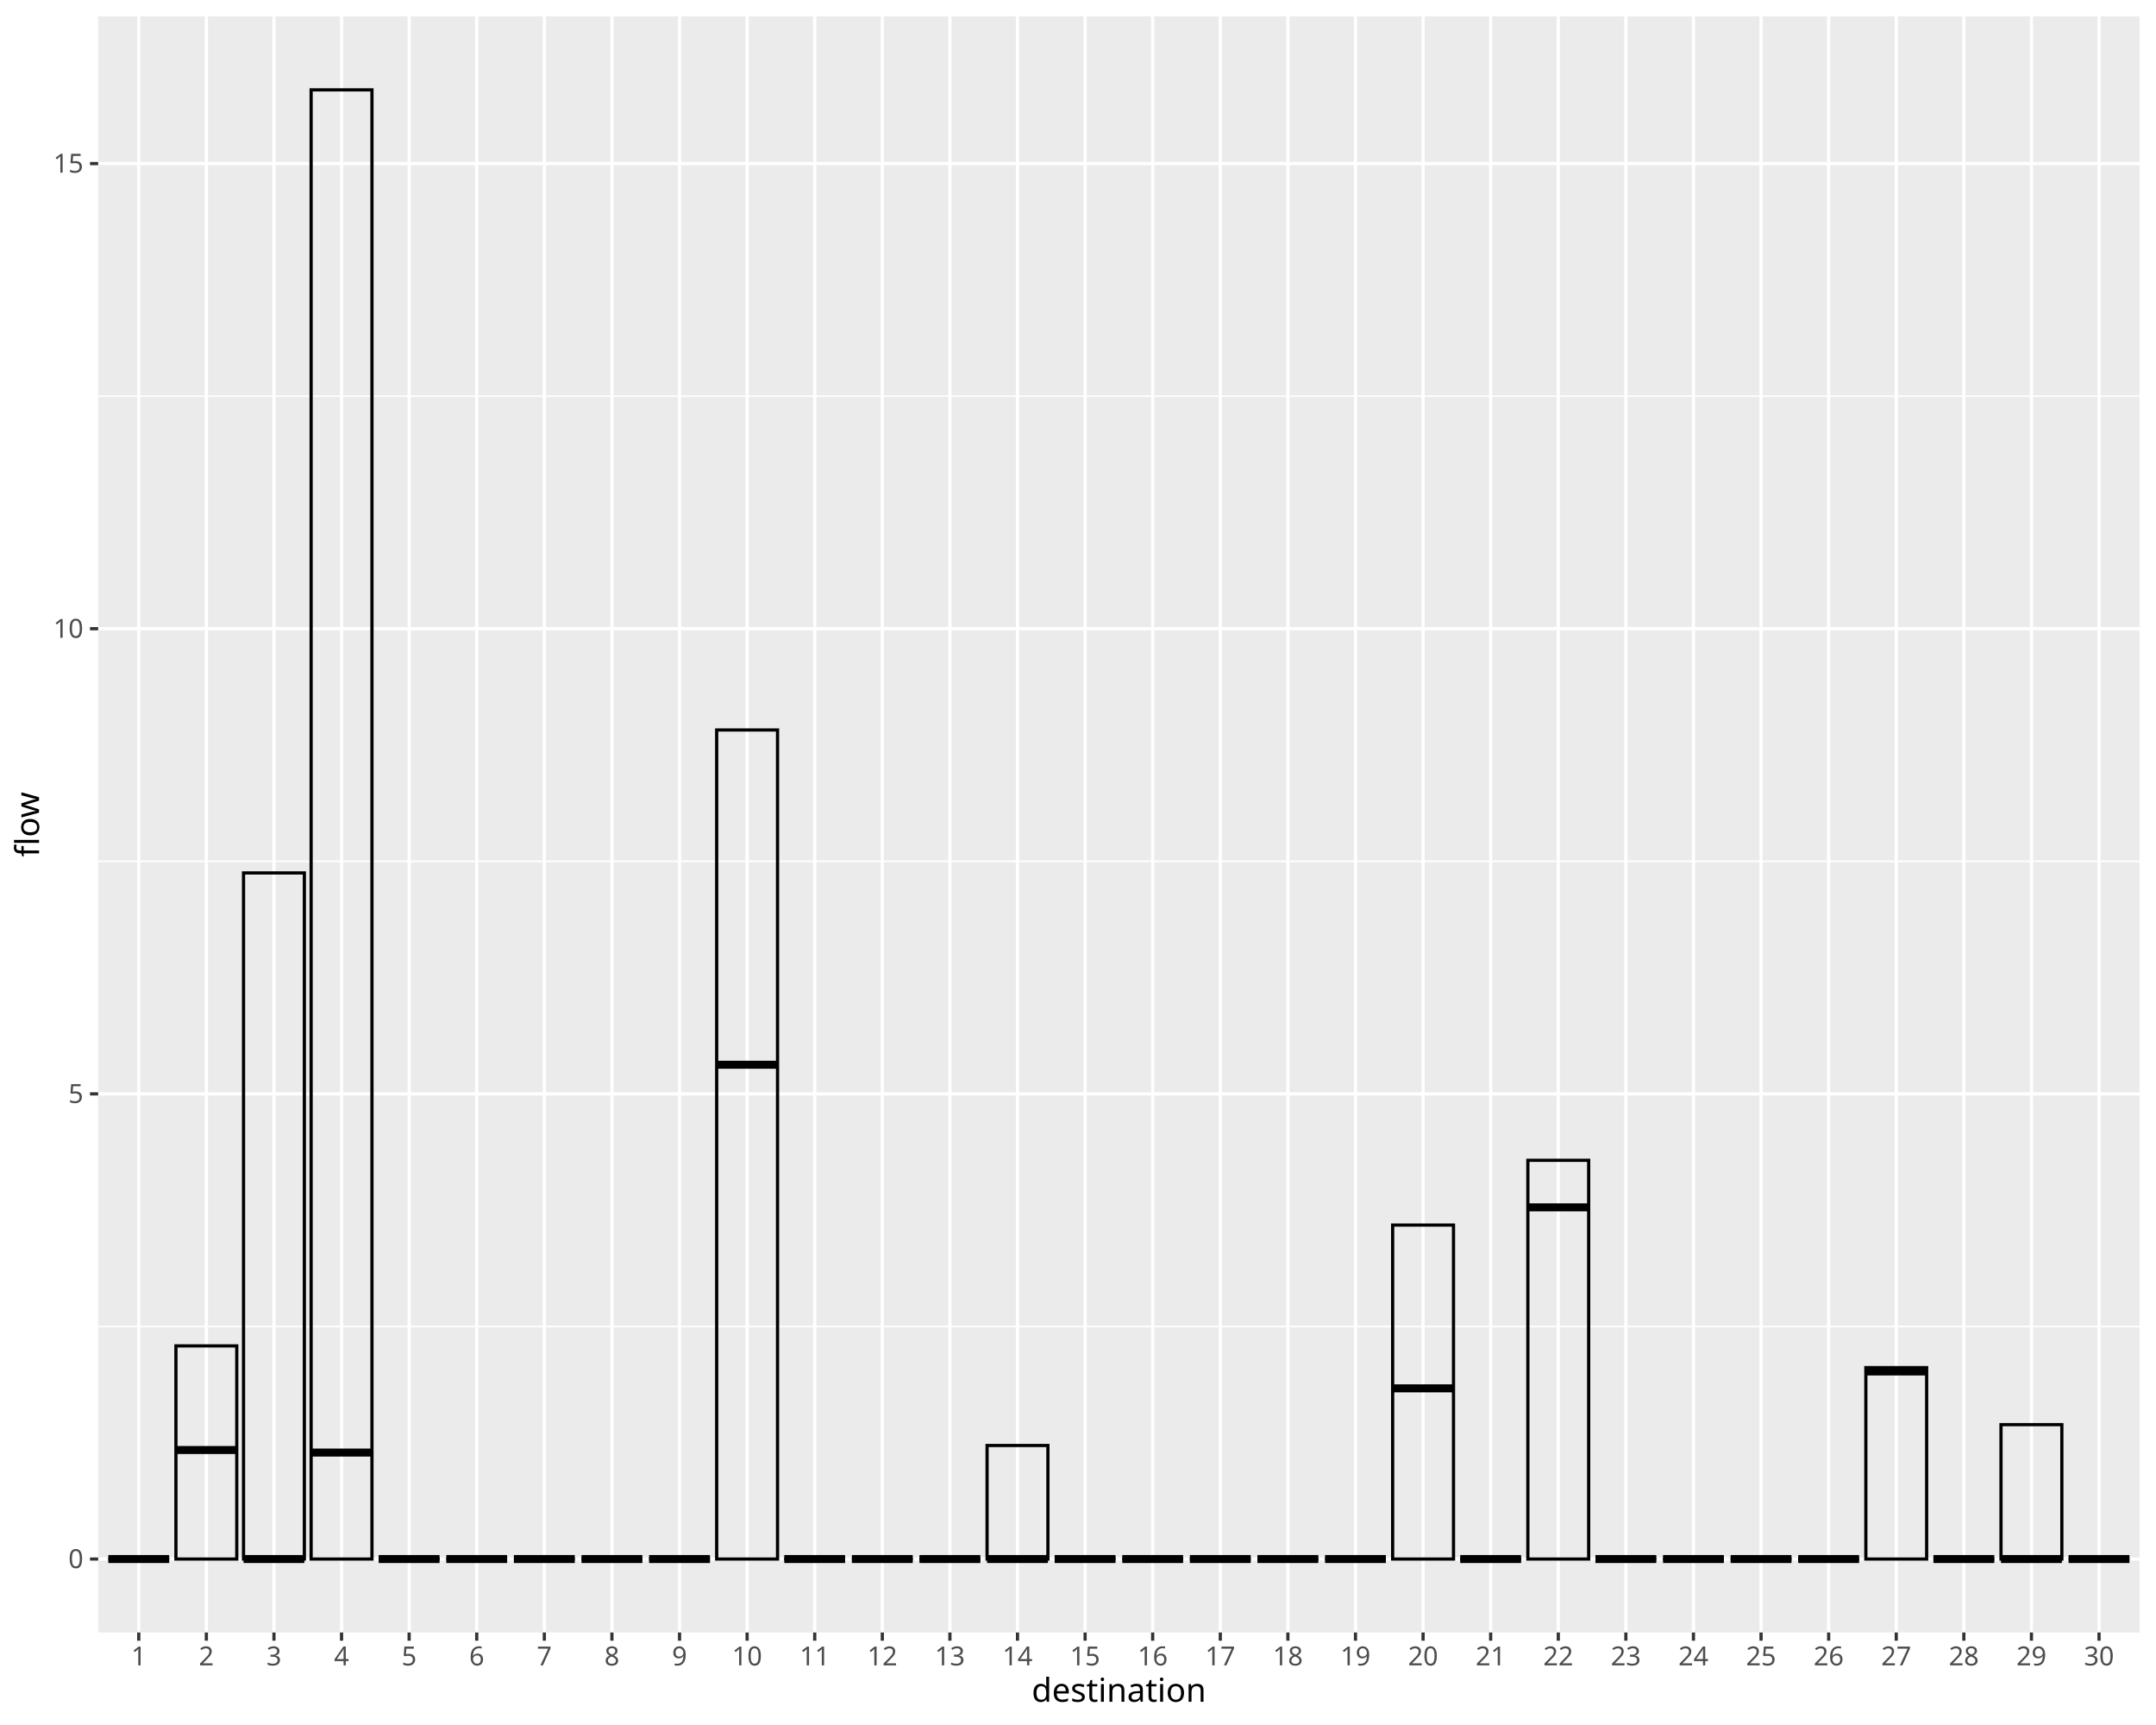
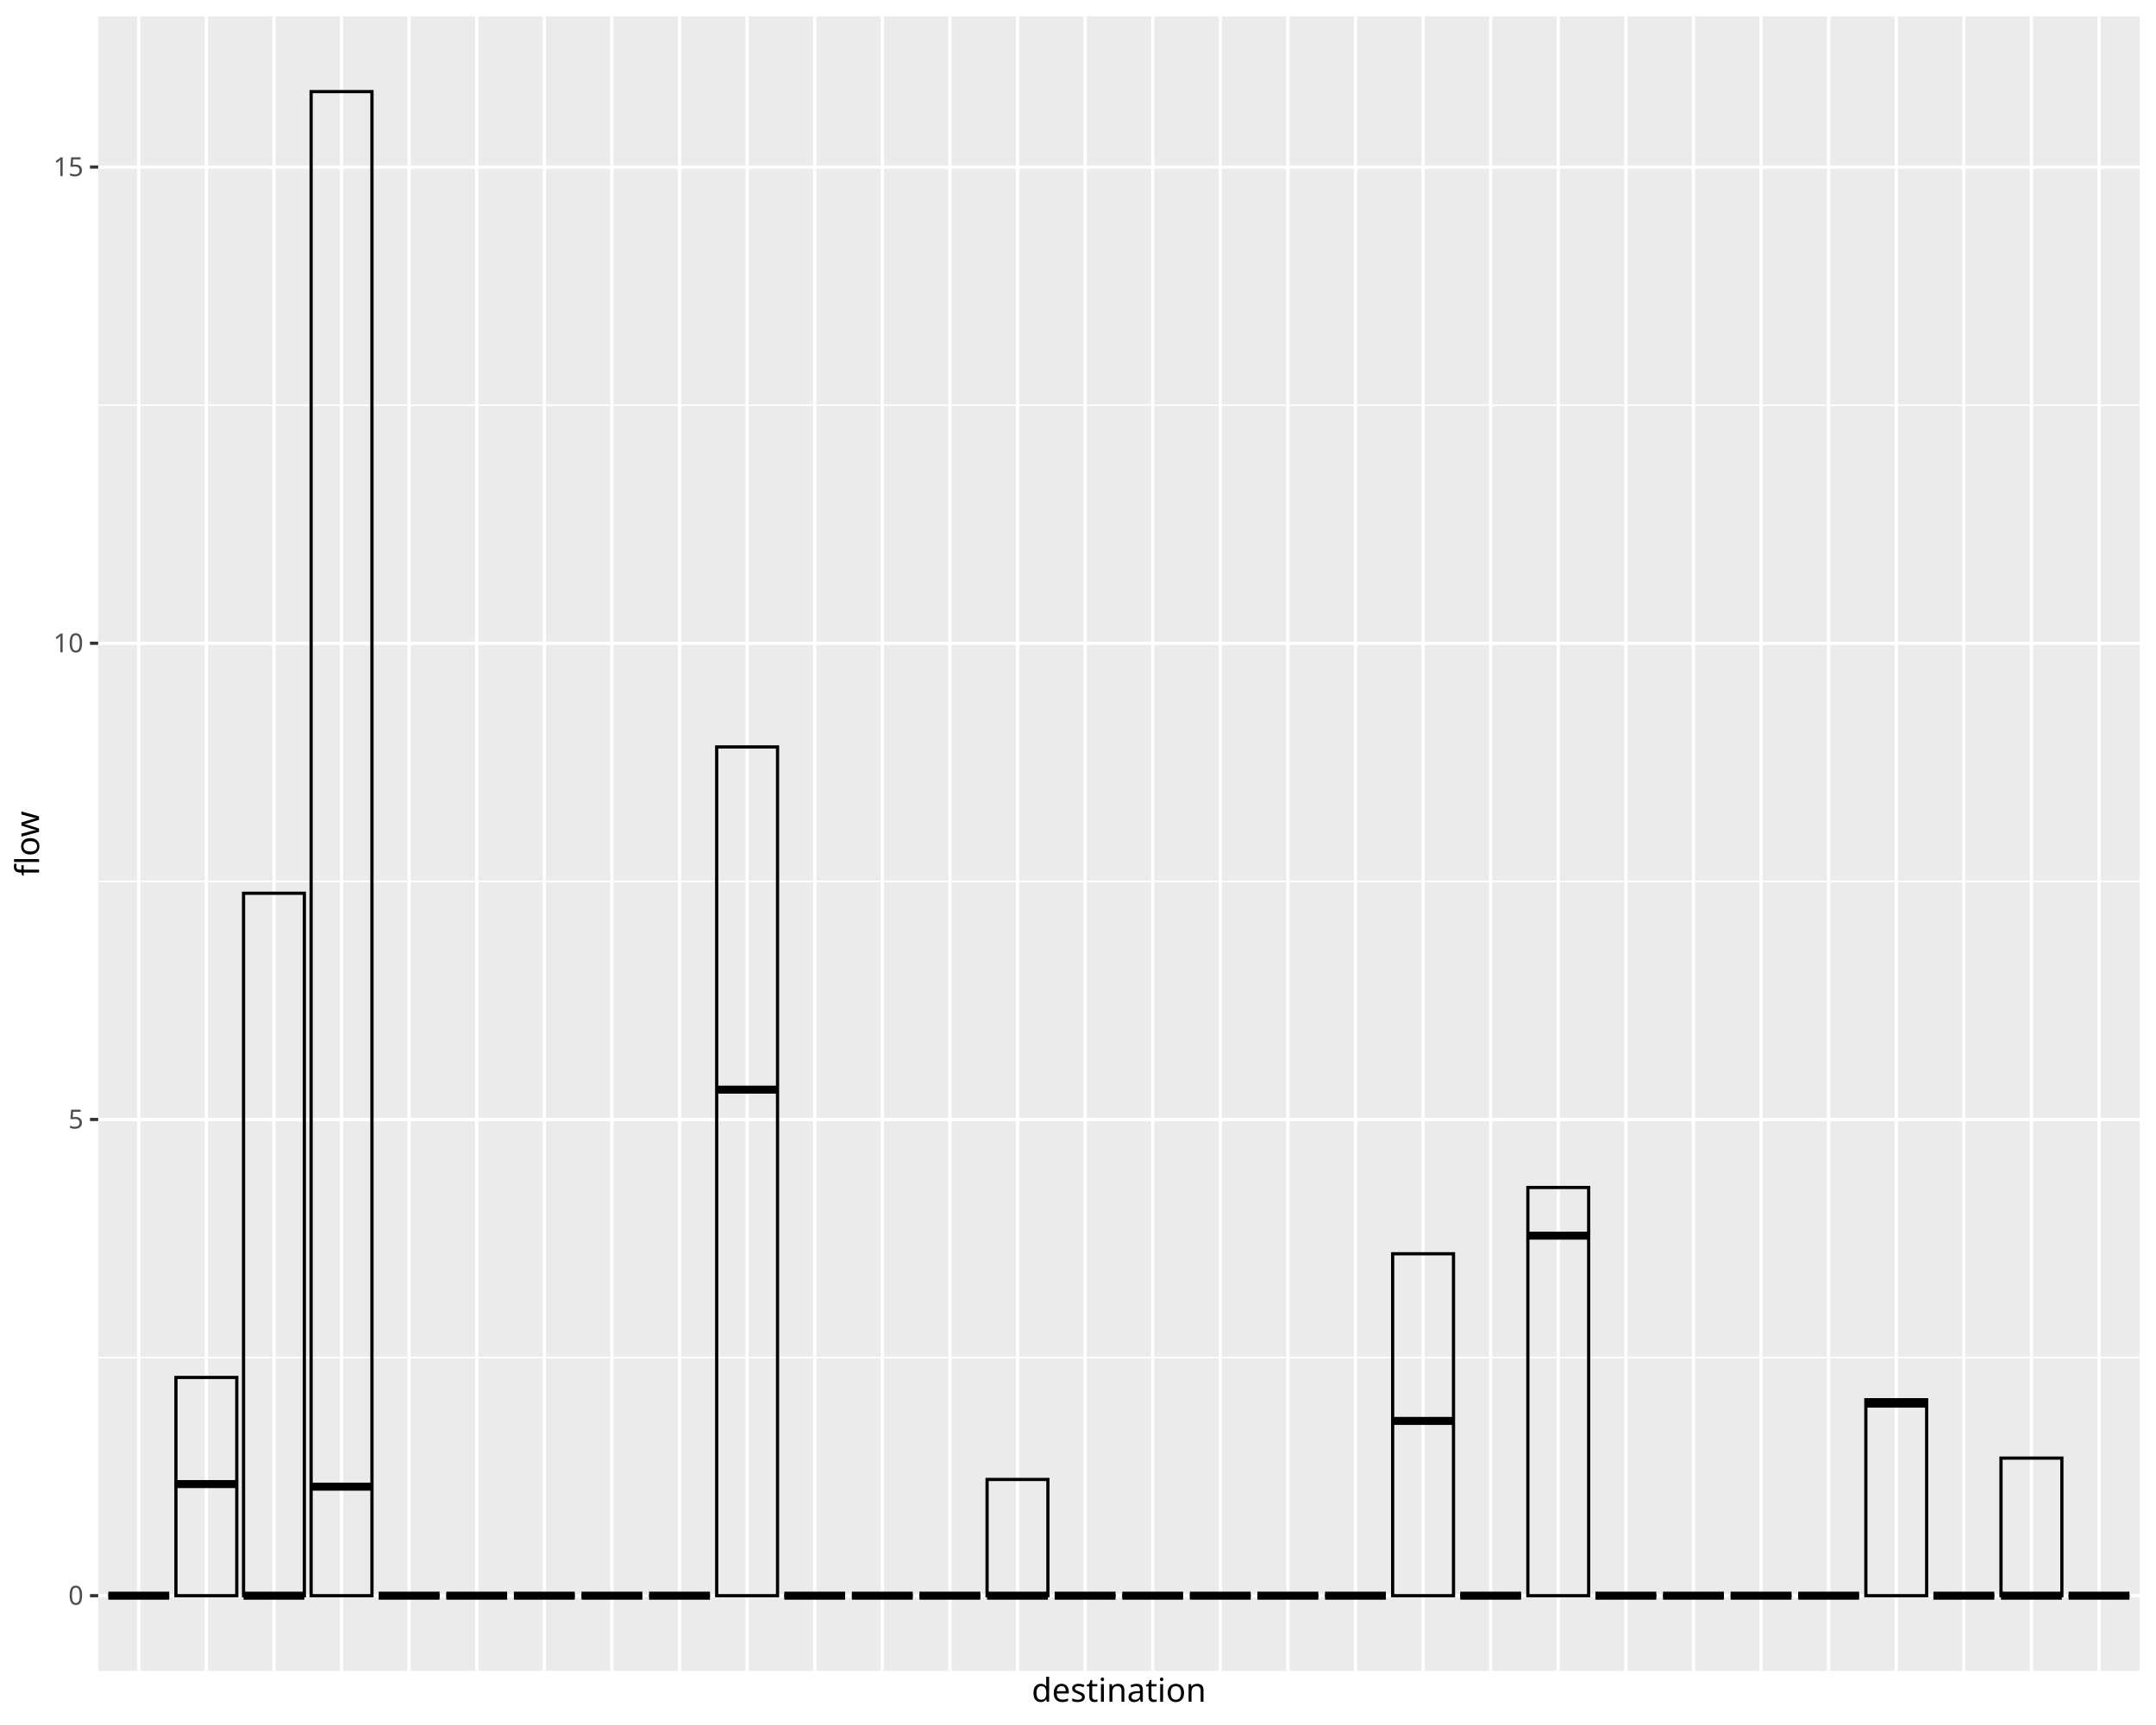
<svg xmlns="http://www.w3.org/2000/svg" class="svglite" data-engine-version="2.0" width="720.00pt" height="576.00pt" viewBox="0 0 720.00 576.00">
  <defs>
    <style type="text/css">
    .svglite line, .svglite polyline, .svglite polygon, .svglite path, .svglite rect, .svglite circle {
      fill: none;
      stroke: #000000;
      stroke-linecap: round;
      stroke-linejoin: round;
      stroke-miterlimit: 10.00;
    }
  </style>
  </defs>
  <rect width="100%" height="100%" style="stroke: none; fill: #FFFFFF;" />
  <defs>
    <clipPath id="cpMC4wMHw3MjAuMDB8MC4wMHw1NzYuMDA=">
      <rect x="0.00" y="0.00" width="720.00" height="576.00" />
    </clipPath>
  </defs>
  <g clip-path="url(#cpMC4wMHw3MjAuMDB8MC4wMHw1NzYuMDA=)">
    <rect x="0.00" y="0.00" width="720.00" height="576.00" style="stroke-width: 1.07; stroke: #FFFFFF; fill: #FFFFFF;" />
  </g>
  <defs>
-     <clipPath id="cpMzIuNzl8NzE0LjUyfDUuNDh8NTQ1LjEx">
-       <rect x="32.79" y="5.48" width="681.73" height="539.63" />
+     <clipPath id="cpMzIuNzl8NzE0LjUyfDUuNDh8NTU3Ljkz">
+       <rect x="32.79" y="5.48" width="681.73" height="552.45" />
    </clipPath>
  </defs>
-   <g clip-path="url(#cpMzIuNzl8NzE0LjUyfDUuNDh8NTQ1LjEx)">
-     <rect x="32.79" y="5.48" width="681.73" height="539.63" style="stroke-width: 1.07; stroke: none; fill: #EBEBEB;" />
-     <polyline points="32.79,442.92 714.52,442.92 " style="stroke-width: 0.53; stroke: #FFFFFF; stroke-linecap: butt;" />
-     <polyline points="32.79,287.60 714.52,287.60 " style="stroke-width: 0.53; stroke: #FFFFFF; stroke-linecap: butt;" />
-     <polyline points="32.79,132.28 714.52,132.28 " style="stroke-width: 0.53; stroke: #FFFFFF; stroke-linecap: butt;" />
-     <polyline points="32.79,520.58 714.52,520.58 " style="stroke-width: 1.07; stroke: #FFFFFF; stroke-linecap: butt;" />
-     <polyline points="32.79,365.26 714.52,365.26 " style="stroke-width: 1.07; stroke: #FFFFFF; stroke-linecap: butt;" />
-     <polyline points="32.79,209.94 714.52,209.94 " style="stroke-width: 1.07; stroke: #FFFFFF; stroke-linecap: butt;" />
-     <polyline points="32.79,54.62 714.52,54.62 " style="stroke-width: 1.07; stroke: #FFFFFF; stroke-linecap: butt;" />
-     <polyline points="46.34,545.11 46.34,5.48 " style="stroke-width: 1.07; stroke: #FFFFFF; stroke-linecap: butt;" />
-     <polyline points="68.91,545.11 68.91,5.48 " style="stroke-width: 1.07; stroke: #FFFFFF; stroke-linecap: butt;" />
-     <polyline points="91.49,545.11 91.49,5.48 " style="stroke-width: 1.07; stroke: #FFFFFF; stroke-linecap: butt;" />
-     <polyline points="114.06,545.11 114.06,5.48 " style="stroke-width: 1.07; stroke: #FFFFFF; stroke-linecap: butt;" />
-     <polyline points="136.63,545.11 136.63,5.48 " style="stroke-width: 1.07; stroke: #FFFFFF; stroke-linecap: butt;" />
-     <polyline points="159.21,545.11 159.21,5.48 " style="stroke-width: 1.07; stroke: #FFFFFF; stroke-linecap: butt;" />
-     <polyline points="181.78,545.11 181.78,5.48 " style="stroke-width: 1.07; stroke: #FFFFFF; stroke-linecap: butt;" />
-     <polyline points="204.35,545.11 204.35,5.48 " style="stroke-width: 1.07; stroke: #FFFFFF; stroke-linecap: butt;" />
-     <polyline points="226.93,545.11 226.93,5.48 " style="stroke-width: 1.07; stroke: #FFFFFF; stroke-linecap: butt;" />
-     <polyline points="249.50,545.11 249.50,5.48 " style="stroke-width: 1.07; stroke: #FFFFFF; stroke-linecap: butt;" />
-     <polyline points="272.08,545.11 272.08,5.48 " style="stroke-width: 1.07; stroke: #FFFFFF; stroke-linecap: butt;" />
-     <polyline points="294.65,545.11 294.65,5.48 " style="stroke-width: 1.07; stroke: #FFFFFF; stroke-linecap: butt;" />
-     <polyline points="317.22,545.11 317.22,5.48 " style="stroke-width: 1.07; stroke: #FFFFFF; stroke-linecap: butt;" />
-     <polyline points="339.80,545.11 339.80,5.48 " style="stroke-width: 1.07; stroke: #FFFFFF; stroke-linecap: butt;" />
-     <polyline points="362.37,545.11 362.37,5.48 " style="stroke-width: 1.07; stroke: #FFFFFF; stroke-linecap: butt;" />
-     <polyline points="384.94,545.11 384.94,5.48 " style="stroke-width: 1.07; stroke: #FFFFFF; stroke-linecap: butt;" />
-     <polyline points="407.52,545.11 407.52,5.48 " style="stroke-width: 1.07; stroke: #FFFFFF; stroke-linecap: butt;" />
-     <polyline points="430.09,545.11 430.09,5.48 " style="stroke-width: 1.07; stroke: #FFFFFF; stroke-linecap: butt;" />
-     <polyline points="452.67,545.11 452.67,5.48 " style="stroke-width: 1.07; stroke: #FFFFFF; stroke-linecap: butt;" />
-     <polyline points="475.24,545.11 475.24,5.48 " style="stroke-width: 1.07; stroke: #FFFFFF; stroke-linecap: butt;" />
-     <polyline points="497.81,545.11 497.81,5.48 " style="stroke-width: 1.07; stroke: #FFFFFF; stroke-linecap: butt;" />
-     <polyline points="520.39,545.11 520.39,5.48 " style="stroke-width: 1.07; stroke: #FFFFFF; stroke-linecap: butt;" />
-     <polyline points="542.96,545.11 542.96,5.48 " style="stroke-width: 1.07; stroke: #FFFFFF; stroke-linecap: butt;" />
-     <polyline points="565.53,545.11 565.53,5.48 " style="stroke-width: 1.07; stroke: #FFFFFF; stroke-linecap: butt;" />
-     <polyline points="588.11,545.11 588.11,5.48 " style="stroke-width: 1.07; stroke: #FFFFFF; stroke-linecap: butt;" />
-     <polyline points="610.68,545.11 610.68,5.48 " style="stroke-width: 1.07; stroke: #FFFFFF; stroke-linecap: butt;" />
-     <polyline points="633.26,545.11 633.26,5.48 " style="stroke-width: 1.07; stroke: #FFFFFF; stroke-linecap: butt;" />
-     <polyline points="655.83,545.11 655.83,5.48 " style="stroke-width: 1.07; stroke: #FFFFFF; stroke-linecap: butt;" />
-     <polyline points="678.40,545.11 678.40,5.48 " style="stroke-width: 1.07; stroke: #FFFFFF; stroke-linecap: butt;" />
-     <polyline points="700.98,545.11 700.98,5.48 " style="stroke-width: 1.07; stroke: #FFFFFF; stroke-linecap: butt;" />
-     <polygon points="36.18,520.58 36.18,520.58 56.50,520.58 56.50,520.58 36.18,520.58 " style="stroke-width: 1.07; stroke-linecap: butt; stroke-linejoin: miter; fill: none;" />
-     <polygon points="58.75,449.41 58.75,520.58 79.07,520.58 79.07,449.41 58.75,449.41 " style="stroke-width: 1.07; stroke-linecap: butt; stroke-linejoin: miter; fill: none;" />
-     <polygon points="81.33,291.48 81.33,520.58 101.64,520.58 101.64,291.48 81.33,291.48 " style="stroke-width: 1.07; stroke-linecap: butt; stroke-linejoin: miter; fill: none;" />
-     <polygon points="103.90,30.01 103.90,520.58 124.22,520.58 124.22,30.01 103.90,30.01 " style="stroke-width: 1.07; stroke-linecap: butt; stroke-linejoin: miter; fill: none;" />
-     <polygon points="126.47,520.58 126.47,520.58 146.79,520.58 146.79,520.58 126.47,520.58 " style="stroke-width: 1.07; stroke-linecap: butt; stroke-linejoin: miter; fill: none;" />
-     <polygon points="149.05,520.58 149.05,520.58 169.36,520.58 169.36,520.58 149.05,520.58 " style="stroke-width: 1.07; stroke-linecap: butt; stroke-linejoin: miter; fill: none;" />
-     <polygon points="171.62,520.58 171.62,520.58 191.94,520.58 191.94,520.58 171.62,520.58 " style="stroke-width: 1.07; stroke-linecap: butt; stroke-linejoin: miter; fill: none;" />
-     <polygon points="194.20,520.58 194.20,520.58 214.51,520.58 214.51,520.58 194.20,520.58 " style="stroke-width: 1.07; stroke-linecap: butt; stroke-linejoin: miter; fill: none;" />
-     <polygon points="216.77,520.58 216.77,520.58 237.09,520.58 237.09,520.58 216.77,520.58 " style="stroke-width: 1.07; stroke-linecap: butt; stroke-linejoin: miter; fill: none;" />
-     <polygon points="239.34,243.75 239.34,520.58 259.66,520.58 259.66,243.75 239.34,243.75 " style="stroke-width: 1.07; stroke-linecap: butt; stroke-linejoin: miter; fill: none;" />
-     <polygon points="261.92,520.58 261.92,520.58 282.23,520.58 282.23,520.58 261.92,520.58 " style="stroke-width: 1.07; stroke-linecap: butt; stroke-linejoin: miter; fill: none;" />
-     <polygon points="284.49,520.58 284.49,520.58 304.81,520.58 304.81,520.58 284.49,520.58 " style="stroke-width: 1.07; stroke-linecap: butt; stroke-linejoin: miter; fill: none;" />
-     <polygon points="307.06,520.58 307.06,520.58 327.38,520.58 327.38,520.58 307.06,520.58 " style="stroke-width: 1.07; stroke-linecap: butt; stroke-linejoin: miter; fill: none;" />
-     <polygon points="329.64,482.67 329.64,520.58 349.95,520.58 349.95,482.67 329.64,482.67 " style="stroke-width: 1.07; stroke-linecap: butt; stroke-linejoin: miter; fill: none;" />
-     <polygon points="352.21,520.58 352.21,520.58 372.53,520.58 372.53,520.58 352.21,520.58 " style="stroke-width: 1.07; stroke-linecap: butt; stroke-linejoin: miter; fill: none;" />
-     <polygon points="374.79,520.58 374.79,520.58 395.10,520.58 395.10,520.58 374.79,520.58 " style="stroke-width: 1.07; stroke-linecap: butt; stroke-linejoin: miter; fill: none;" />
-     <polygon points="397.36,520.58 397.36,520.58 417.68,520.58 417.68,520.58 397.36,520.58 " style="stroke-width: 1.07; stroke-linecap: butt; stroke-linejoin: miter; fill: none;" />
-     <polygon points="419.93,520.58 419.93,520.58 440.25,520.58 440.25,520.58 419.93,520.58 " style="stroke-width: 1.07; stroke-linecap: butt; stroke-linejoin: miter; fill: none;" />
-     <polygon points="442.51,520.58 442.51,520.58 462.82,520.58 462.82,520.58 442.51,520.58 " style="stroke-width: 1.07; stroke-linecap: butt; stroke-linejoin: miter; fill: none;" />
-     <polygon points="465.08,409.07 465.08,520.58 485.40,520.58 485.40,409.07 465.08,409.07 " style="stroke-width: 1.07; stroke-linecap: butt; stroke-linejoin: miter; fill: none;" />
-     <polygon points="487.65,520.58 487.65,520.58 507.97,520.58 507.97,520.58 487.65,520.58 " style="stroke-width: 1.07; stroke-linecap: butt; stroke-linejoin: miter; fill: none;" />
-     <polygon points="510.23,387.44 510.23,520.58 530.54,520.58 530.54,387.44 510.23,387.44 " style="stroke-width: 1.07; stroke-linecap: butt; stroke-linejoin: miter; fill: none;" />
-     <polygon points="532.80,520.58 532.80,520.58 553.12,520.58 553.12,520.58 532.80,520.58 " style="stroke-width: 1.07; stroke-linecap: butt; stroke-linejoin: miter; fill: none;" />
-     <polygon points="555.38,520.58 555.38,520.58 575.69,520.58 575.69,520.58 555.38,520.58 " style="stroke-width: 1.07; stroke-linecap: butt; stroke-linejoin: miter; fill: none;" />
-     <polygon points="577.95,520.58 577.95,520.58 598.27,520.58 598.27,520.58 577.95,520.58 " style="stroke-width: 1.07; stroke-linecap: butt; stroke-linejoin: miter; fill: none;" />
-     <polygon points="600.52,520.58 600.52,520.58 620.84,520.58 620.84,520.58 600.52,520.58 " style="stroke-width: 1.07; stroke-linecap: butt; stroke-linejoin: miter; fill: none;" />
-     <polygon points="623.10,456.67 623.10,520.58 643.41,520.58 643.41,456.67 623.10,456.67 " style="stroke-width: 1.07; stroke-linecap: butt; stroke-linejoin: miter; fill: none;" />
-     <polygon points="645.67,520.58 645.67,520.58 665.99,520.58 665.99,520.58 645.67,520.58 " style="stroke-width: 1.07; stroke-linecap: butt; stroke-linejoin: miter; fill: none;" />
-     <polygon points="668.24,475.71 668.24,520.58 688.56,520.58 688.56,475.71 668.24,475.71 " style="stroke-width: 1.07; stroke-linecap: butt; stroke-linejoin: miter; fill: none;" />
-     <polygon points="690.82,520.58 690.82,520.58 711.13,520.58 711.13,520.58 690.82,520.58 " style="stroke-width: 1.07; stroke-linecap: butt; stroke-linejoin: miter; fill: none;" />
-     <line x1="36.18" y1="520.58" x2="56.50" y2="520.58" style="stroke-width: 2.67; stroke-linecap: butt; stroke-linejoin: miter;" />
-     <line x1="58.75" y1="484.18" x2="79.07" y2="484.18" style="stroke-width: 2.67; stroke-linecap: butt; stroke-linejoin: miter;" />
-     <line x1="81.33" y1="520.58" x2="101.64" y2="520.58" style="stroke-width: 2.67; stroke-linecap: butt; stroke-linejoin: miter;" />
-     <line x1="103.90" y1="485.03" x2="124.22" y2="485.03" style="stroke-width: 2.67; stroke-linecap: butt; stroke-linejoin: miter;" />
-     <line x1="126.47" y1="520.58" x2="146.79" y2="520.58" style="stroke-width: 2.67; stroke-linecap: butt; stroke-linejoin: miter;" />
-     <line x1="149.05" y1="520.58" x2="169.36" y2="520.58" style="stroke-width: 2.67; stroke-linecap: butt; stroke-linejoin: miter;" />
-     <line x1="171.62" y1="520.58" x2="191.94" y2="520.58" style="stroke-width: 2.67; stroke-linecap: butt; stroke-linejoin: miter;" />
-     <line x1="194.20" y1="520.58" x2="214.51" y2="520.58" style="stroke-width: 2.67; stroke-linecap: butt; stroke-linejoin: miter;" />
-     <line x1="216.77" y1="520.58" x2="237.09" y2="520.58" style="stroke-width: 2.67; stroke-linecap: butt; stroke-linejoin: miter;" />
-     <line x1="239.34" y1="355.53" x2="259.66" y2="355.53" style="stroke-width: 2.67; stroke-linecap: butt; stroke-linejoin: miter;" />
-     <line x1="261.92" y1="520.58" x2="282.23" y2="520.58" style="stroke-width: 2.67; stroke-linecap: butt; stroke-linejoin: miter;" />
-     <line x1="284.49" y1="520.58" x2="304.81" y2="520.58" style="stroke-width: 2.67; stroke-linecap: butt; stroke-linejoin: miter;" />
-     <line x1="307.06" y1="520.58" x2="327.38" y2="520.58" style="stroke-width: 2.67; stroke-linecap: butt; stroke-linejoin: miter;" />
-     <line x1="329.64" y1="520.58" x2="349.95" y2="520.58" style="stroke-width: 2.67; stroke-linecap: butt; stroke-linejoin: miter;" />
-     <line x1="352.21" y1="520.58" x2="372.53" y2="520.58" style="stroke-width: 2.67; stroke-linecap: butt; stroke-linejoin: miter;" />
-     <line x1="374.79" y1="520.58" x2="395.10" y2="520.58" style="stroke-width: 2.67; stroke-linecap: butt; stroke-linejoin: miter;" />
-     <line x1="397.36" y1="520.58" x2="417.68" y2="520.58" style="stroke-width: 2.67; stroke-linecap: butt; stroke-linejoin: miter;" />
-     <line x1="419.93" y1="520.58" x2="440.25" y2="520.58" style="stroke-width: 2.67; stroke-linecap: butt; stroke-linejoin: miter;" />
-     <line x1="442.51" y1="520.58" x2="462.82" y2="520.58" style="stroke-width: 2.67; stroke-linecap: butt; stroke-linejoin: miter;" />
-     <line x1="465.08" y1="463.59" x2="485.40" y2="463.59" style="stroke-width: 2.67; stroke-linecap: butt; stroke-linejoin: miter;" />
-     <line x1="487.65" y1="520.58" x2="507.97" y2="520.58" style="stroke-width: 2.67; stroke-linecap: butt; stroke-linejoin: miter;" />
-     <line x1="510.23" y1="403.15" x2="530.54" y2="403.15" style="stroke-width: 2.67; stroke-linecap: butt; stroke-linejoin: miter;" />
-     <line x1="532.80" y1="520.58" x2="553.12" y2="520.58" style="stroke-width: 2.67; stroke-linecap: butt; stroke-linejoin: miter;" />
-     <line x1="555.38" y1="520.58" x2="575.69" y2="520.58" style="stroke-width: 2.67; stroke-linecap: butt; stroke-linejoin: miter;" />
-     <line x1="577.95" y1="520.58" x2="598.27" y2="520.58" style="stroke-width: 2.67; stroke-linecap: butt; stroke-linejoin: miter;" />
-     <line x1="600.52" y1="520.58" x2="620.84" y2="520.58" style="stroke-width: 2.67; stroke-linecap: butt; stroke-linejoin: miter;" />
-     <line x1="623.10" y1="457.95" x2="643.41" y2="457.95" style="stroke-width: 2.67; stroke-linecap: butt; stroke-linejoin: miter;" />
-     <line x1="645.67" y1="520.58" x2="665.99" y2="520.58" style="stroke-width: 2.67; stroke-linecap: butt; stroke-linejoin: miter;" />
-     <line x1="668.24" y1="520.58" x2="688.56" y2="520.58" style="stroke-width: 2.67; stroke-linecap: butt; stroke-linejoin: miter;" />
-     <line x1="690.82" y1="520.58" x2="711.13" y2="520.58" style="stroke-width: 2.67; stroke-linecap: butt; stroke-linejoin: miter;" />
+   <g clip-path="url(#cpMzIuNzl8NzE0LjUyfDUuNDh8NTU3Ljkz)">
+     <rect x="32.79" y="5.48" width="681.73" height="552.45" style="stroke-width: 1.07; stroke: none; fill: #EBEBEB;" />
+     <polyline points="32.79,453.31 714.52,453.31 " style="stroke-width: 0.53; stroke: #FFFFFF; stroke-linecap: butt;" />
+     <polyline points="32.79,294.30 714.52,294.30 " style="stroke-width: 0.53; stroke: #FFFFFF; stroke-linecap: butt;" />
+     <polyline points="32.79,135.29 714.52,135.29 " style="stroke-width: 0.53; stroke: #FFFFFF; stroke-linecap: butt;" />
+     <polyline points="32.79,532.82 714.52,532.82 " style="stroke-width: 1.07; stroke: #FFFFFF; stroke-linecap: butt;" />
+     <polyline points="32.79,373.81 714.52,373.81 " style="stroke-width: 1.07; stroke: #FFFFFF; stroke-linecap: butt;" />
+     <polyline points="32.79,214.79 714.52,214.79 " style="stroke-width: 1.07; stroke: #FFFFFF; stroke-linecap: butt;" />
+     <polyline points="32.79,55.78 714.52,55.78 " style="stroke-width: 1.07; stroke: #FFFFFF; stroke-linecap: butt;" />
+     <polyline points="46.34,557.93 46.34,5.48 " style="stroke-width: 1.07; stroke: #FFFFFF; stroke-linecap: butt;" />
+     <polyline points="68.91,557.93 68.91,5.48 " style="stroke-width: 1.07; stroke: #FFFFFF; stroke-linecap: butt;" />
+     <polyline points="91.49,557.93 91.49,5.48 " style="stroke-width: 1.07; stroke: #FFFFFF; stroke-linecap: butt;" />
+     <polyline points="114.06,557.93 114.06,5.48 " style="stroke-width: 1.07; stroke: #FFFFFF; stroke-linecap: butt;" />
+     <polyline points="136.63,557.93 136.63,5.48 " style="stroke-width: 1.07; stroke: #FFFFFF; stroke-linecap: butt;" />
+     <polyline points="159.21,557.93 159.21,5.48 " style="stroke-width: 1.07; stroke: #FFFFFF; stroke-linecap: butt;" />
+     <polyline points="181.78,557.93 181.78,5.48 " style="stroke-width: 1.07; stroke: #FFFFFF; stroke-linecap: butt;" />
+     <polyline points="204.35,557.93 204.35,5.48 " style="stroke-width: 1.07; stroke: #FFFFFF; stroke-linecap: butt;" />
+     <polyline points="226.93,557.93 226.93,5.48 " style="stroke-width: 1.07; stroke: #FFFFFF; stroke-linecap: butt;" />
+     <polyline points="249.50,557.93 249.50,5.48 " style="stroke-width: 1.07; stroke: #FFFFFF; stroke-linecap: butt;" />
+     <polyline points="272.08,557.93 272.08,5.48 " style="stroke-width: 1.07; stroke: #FFFFFF; stroke-linecap: butt;" />
+     <polyline points="294.65,557.93 294.65,5.48 " style="stroke-width: 1.07; stroke: #FFFFFF; stroke-linecap: butt;" />
+     <polyline points="317.22,557.93 317.22,5.48 " style="stroke-width: 1.07; stroke: #FFFFFF; stroke-linecap: butt;" />
+     <polyline points="339.80,557.93 339.80,5.48 " style="stroke-width: 1.07; stroke: #FFFFFF; stroke-linecap: butt;" />
+     <polyline points="362.37,557.93 362.37,5.48 " style="stroke-width: 1.07; stroke: #FFFFFF; stroke-linecap: butt;" />
+     <polyline points="384.94,557.93 384.94,5.48 " style="stroke-width: 1.07; stroke: #FFFFFF; stroke-linecap: butt;" />
+     <polyline points="407.52,557.93 407.52,5.48 " style="stroke-width: 1.07; stroke: #FFFFFF; stroke-linecap: butt;" />
+     <polyline points="430.09,557.93 430.09,5.48 " style="stroke-width: 1.07; stroke: #FFFFFF; stroke-linecap: butt;" />
+     <polyline points="452.67,557.93 452.67,5.48 " style="stroke-width: 1.07; stroke: #FFFFFF; stroke-linecap: butt;" />
+     <polyline points="475.24,557.93 475.24,5.48 " style="stroke-width: 1.07; stroke: #FFFFFF; stroke-linecap: butt;" />
+     <polyline points="497.81,557.93 497.81,5.48 " style="stroke-width: 1.07; stroke: #FFFFFF; stroke-linecap: butt;" />
+     <polyline points="520.39,557.93 520.39,5.48 " style="stroke-width: 1.07; stroke: #FFFFFF; stroke-linecap: butt;" />
+     <polyline points="542.96,557.93 542.96,5.48 " style="stroke-width: 1.07; stroke: #FFFFFF; stroke-linecap: butt;" />
+     <polyline points="565.53,557.93 565.53,5.48 " style="stroke-width: 1.07; stroke: #FFFFFF; stroke-linecap: butt;" />
+     <polyline points="588.11,557.93 588.11,5.48 " style="stroke-width: 1.07; stroke: #FFFFFF; stroke-linecap: butt;" />
+     <polyline points="610.68,557.93 610.68,5.48 " style="stroke-width: 1.07; stroke: #FFFFFF; stroke-linecap: butt;" />
+     <polyline points="633.26,557.93 633.26,5.48 " style="stroke-width: 1.07; stroke: #FFFFFF; stroke-linecap: butt;" />
+     <polyline points="655.83,557.93 655.83,5.48 " style="stroke-width: 1.07; stroke: #FFFFFF; stroke-linecap: butt;" />
+     <polyline points="678.40,557.93 678.40,5.48 " style="stroke-width: 1.07; stroke: #FFFFFF; stroke-linecap: butt;" />
+     <polyline points="700.98,557.93 700.98,5.48 " style="stroke-width: 1.07; stroke: #FFFFFF; stroke-linecap: butt;" />
+     <polygon points="36.18,532.82 36.18,532.82 56.50,532.82 56.50,532.82 36.18,532.82 " style="stroke-width: 1.07; stroke-linecap: butt; stroke-linejoin: miter; fill: none;" />
+     <polygon points="58.75,459.95 58.75,532.82 79.07,532.82 79.07,459.95 58.75,459.95 " style="stroke-width: 1.07; stroke-linecap: butt; stroke-linejoin: miter; fill: none;" />
+     <polygon points="81.33,298.27 81.33,532.82 101.64,532.82 101.64,298.27 81.33,298.27 " style="stroke-width: 1.07; stroke-linecap: butt; stroke-linejoin: miter; fill: none;" />
+     <polygon points="103.90,30.59 103.90,532.82 124.22,532.82 124.22,30.59 103.90,30.59 " style="stroke-width: 1.07; stroke-linecap: butt; stroke-linejoin: miter; fill: none;" />
+     <polygon points="126.47,532.82 126.47,532.82 146.79,532.82 146.79,532.82 126.47,532.82 " style="stroke-width: 1.07; stroke-linecap: butt; stroke-linejoin: miter; fill: none;" />
+     <polygon points="149.05,532.82 149.05,532.82 169.36,532.82 169.36,532.82 149.05,532.82 " style="stroke-width: 1.07; stroke-linecap: butt; stroke-linejoin: miter; fill: none;" />
+     <polygon points="171.62,532.82 171.62,532.82 191.94,532.82 191.94,532.82 171.62,532.82 " style="stroke-width: 1.07; stroke-linecap: butt; stroke-linejoin: miter; fill: none;" />
+     <polygon points="194.20,532.82 194.20,532.82 214.51,532.82 214.51,532.82 194.20,532.82 " style="stroke-width: 1.07; stroke-linecap: butt; stroke-linejoin: miter; fill: none;" />
+     <polygon points="216.77,532.82 216.77,532.82 237.09,532.82 237.09,532.82 216.77,532.82 " style="stroke-width: 1.07; stroke-linecap: butt; stroke-linejoin: miter; fill: none;" />
+     <polygon points="239.34,249.41 239.34,532.82 259.66,532.82 259.66,249.41 239.34,249.41 " style="stroke-width: 1.07; stroke-linecap: butt; stroke-linejoin: miter; fill: none;" />
+     <polygon points="261.92,532.82 261.92,532.82 282.23,532.82 282.23,532.82 261.92,532.82 " style="stroke-width: 1.07; stroke-linecap: butt; stroke-linejoin: miter; fill: none;" />
+     <polygon points="284.49,532.82 284.49,532.82 304.81,532.82 304.81,532.82 284.49,532.82 " style="stroke-width: 1.07; stroke-linecap: butt; stroke-linejoin: miter; fill: none;" />
+     <polygon points="307.06,532.82 307.06,532.82 327.38,532.82 327.38,532.82 307.06,532.82 " style="stroke-width: 1.07; stroke-linecap: butt; stroke-linejoin: miter; fill: none;" />
+     <polygon points="329.64,494.01 329.64,532.82 349.95,532.82 349.95,494.01 329.64,494.01 " style="stroke-width: 1.07; stroke-linecap: butt; stroke-linejoin: miter; fill: none;" />
+     <polygon points="352.21,532.82 352.21,532.82 372.53,532.82 372.53,532.82 352.21,532.82 " style="stroke-width: 1.07; stroke-linecap: butt; stroke-linejoin: miter; fill: none;" />
+     <polygon points="374.79,532.82 374.79,532.82 395.10,532.82 395.10,532.82 374.79,532.82 " style="stroke-width: 1.07; stroke-linecap: butt; stroke-linejoin: miter; fill: none;" />
+     <polygon points="397.36,532.82 397.36,532.82 417.68,532.82 417.68,532.82 397.36,532.82 " style="stroke-width: 1.07; stroke-linecap: butt; stroke-linejoin: miter; fill: none;" />
+     <polygon points="419.93,532.82 419.93,532.82 440.25,532.82 440.25,532.82 419.93,532.82 " style="stroke-width: 1.07; stroke-linecap: butt; stroke-linejoin: miter; fill: none;" />
+     <polygon points="442.51,532.82 442.51,532.82 462.82,532.82 462.82,532.82 442.51,532.82 " style="stroke-width: 1.07; stroke-linecap: butt; stroke-linejoin: miter; fill: none;" />
+     <polygon points="465.08,418.65 465.08,532.82 485.40,532.82 485.40,418.65 465.08,418.65 " style="stroke-width: 1.07; stroke-linecap: butt; stroke-linejoin: miter; fill: none;" />
+     <polygon points="487.65,532.82 487.65,532.82 507.97,532.82 507.97,532.82 487.65,532.82 " style="stroke-width: 1.07; stroke-linecap: butt; stroke-linejoin: miter; fill: none;" />
+     <polygon points="510.23,396.52 510.23,532.82 530.54,532.82 530.54,396.52 510.23,396.52 " style="stroke-width: 1.07; stroke-linecap: butt; stroke-linejoin: miter; fill: none;" />
+     <polygon points="532.80,532.82 532.80,532.82 553.12,532.82 553.12,532.82 532.80,532.82 " style="stroke-width: 1.07; stroke-linecap: butt; stroke-linejoin: miter; fill: none;" />
+     <polygon points="555.38,532.82 555.38,532.82 575.69,532.82 575.69,532.82 555.38,532.82 " style="stroke-width: 1.07; stroke-linecap: butt; stroke-linejoin: miter; fill: none;" />
+     <polygon points="577.95,532.82 577.95,532.82 598.27,532.82 598.27,532.82 577.95,532.82 " style="stroke-width: 1.07; stroke-linecap: butt; stroke-linejoin: miter; fill: none;" />
+     <polygon points="600.52,532.82 600.52,532.82 620.84,532.82 620.84,532.82 600.52,532.82 " style="stroke-width: 1.07; stroke-linecap: butt; stroke-linejoin: miter; fill: none;" />
+     <polygon points="623.10,467.39 623.10,532.82 643.41,532.82 643.41,467.39 623.10,467.39 " style="stroke-width: 1.07; stroke-linecap: butt; stroke-linejoin: miter; fill: none;" />
+     <polygon points="645.67,532.82 645.67,532.82 665.99,532.82 665.99,532.82 645.67,532.82 " style="stroke-width: 1.07; stroke-linecap: butt; stroke-linejoin: miter; fill: none;" />
+     <polygon points="668.24,486.88 668.24,532.82 688.56,532.82 688.56,486.88 668.24,486.88 " style="stroke-width: 1.07; stroke-linecap: butt; stroke-linejoin: miter; fill: none;" />
+     <polygon points="690.82,532.82 690.82,532.82 711.13,532.82 711.13,532.82 690.82,532.82 " style="stroke-width: 1.07; stroke-linecap: butt; stroke-linejoin: miter; fill: none;" />
+     <line x1="36.18" y1="532.82" x2="56.50" y2="532.82" style="stroke-width: 2.67; stroke-linecap: butt; stroke-linejoin: miter;" />
+     <line x1="58.75" y1="495.55" x2="79.07" y2="495.55" style="stroke-width: 2.67; stroke-linecap: butt; stroke-linejoin: miter;" />
+     <line x1="81.33" y1="532.82" x2="101.64" y2="532.82" style="stroke-width: 2.67; stroke-linecap: butt; stroke-linejoin: miter;" />
+     <line x1="103.90" y1="496.42" x2="124.22" y2="496.42" style="stroke-width: 2.67; stroke-linecap: butt; stroke-linejoin: miter;" />
+     <line x1="126.47" y1="532.82" x2="146.79" y2="532.82" style="stroke-width: 2.67; stroke-linecap: butt; stroke-linejoin: miter;" />
+     <line x1="149.05" y1="532.82" x2="169.36" y2="532.82" style="stroke-width: 2.67; stroke-linecap: butt; stroke-linejoin: miter;" />
+     <line x1="171.62" y1="532.82" x2="191.94" y2="532.82" style="stroke-width: 2.67; stroke-linecap: butt; stroke-linejoin: miter;" />
+     <line x1="194.20" y1="532.82" x2="214.51" y2="532.82" style="stroke-width: 2.67; stroke-linecap: butt; stroke-linejoin: miter;" />
+     <line x1="216.77" y1="532.82" x2="237.09" y2="532.82" style="stroke-width: 2.67; stroke-linecap: butt; stroke-linejoin: miter;" />
+     <line x1="239.34" y1="363.85" x2="259.66" y2="363.85" style="stroke-width: 2.67; stroke-linecap: butt; stroke-linejoin: miter;" />
+     <line x1="261.92" y1="532.82" x2="282.23" y2="532.82" style="stroke-width: 2.67; stroke-linecap: butt; stroke-linejoin: miter;" />
+     <line x1="284.49" y1="532.82" x2="304.81" y2="532.82" style="stroke-width: 2.67; stroke-linecap: butt; stroke-linejoin: miter;" />
+     <line x1="307.06" y1="532.82" x2="327.38" y2="532.82" style="stroke-width: 2.67; stroke-linecap: butt; stroke-linejoin: miter;" />
+     <line x1="329.64" y1="532.82" x2="349.95" y2="532.82" style="stroke-width: 2.67; stroke-linecap: butt; stroke-linejoin: miter;" />
+     <line x1="352.21" y1="532.82" x2="372.53" y2="532.82" style="stroke-width: 2.67; stroke-linecap: butt; stroke-linejoin: miter;" />
+     <line x1="374.79" y1="532.82" x2="395.10" y2="532.82" style="stroke-width: 2.67; stroke-linecap: butt; stroke-linejoin: miter;" />
+     <line x1="397.36" y1="532.82" x2="417.68" y2="532.82" style="stroke-width: 2.67; stroke-linecap: butt; stroke-linejoin: miter;" />
+     <line x1="419.93" y1="532.82" x2="440.25" y2="532.82" style="stroke-width: 2.67; stroke-linecap: butt; stroke-linejoin: miter;" />
+     <line x1="442.51" y1="532.82" x2="462.82" y2="532.82" style="stroke-width: 2.67; stroke-linecap: butt; stroke-linejoin: miter;" />
+     <line x1="465.08" y1="474.46" x2="485.40" y2="474.46" style="stroke-width: 2.67; stroke-linecap: butt; stroke-linejoin: miter;" />
+     <line x1="487.65" y1="532.82" x2="507.97" y2="532.82" style="stroke-width: 2.67; stroke-linecap: butt; stroke-linejoin: miter;" />
+     <line x1="510.23" y1="412.60" x2="530.54" y2="412.60" style="stroke-width: 2.67; stroke-linecap: butt; stroke-linejoin: miter;" />
+     <line x1="532.80" y1="532.82" x2="553.12" y2="532.82" style="stroke-width: 2.67; stroke-linecap: butt; stroke-linejoin: miter;" />
+     <line x1="555.38" y1="532.82" x2="575.69" y2="532.82" style="stroke-width: 2.67; stroke-linecap: butt; stroke-linejoin: miter;" />
+     <line x1="577.95" y1="532.82" x2="598.27" y2="532.82" style="stroke-width: 2.67; stroke-linecap: butt; stroke-linejoin: miter;" />
+     <line x1="600.52" y1="532.82" x2="620.84" y2="532.82" style="stroke-width: 2.67; stroke-linecap: butt; stroke-linejoin: miter;" />
+     <line x1="623.10" y1="468.69" x2="643.41" y2="468.69" style="stroke-width: 2.67; stroke-linecap: butt; stroke-linejoin: miter;" />
+     <line x1="645.67" y1="532.82" x2="665.99" y2="532.82" style="stroke-width: 2.67; stroke-linecap: butt; stroke-linejoin: miter;" />
+     <line x1="668.24" y1="532.82" x2="688.56" y2="532.82" style="stroke-width: 2.67; stroke-linecap: butt; stroke-linejoin: miter;" />
+     <line x1="690.82" y1="532.82" x2="711.13" y2="532.82" style="stroke-width: 2.67; stroke-linecap: butt; stroke-linejoin: miter;" />
  </g>
  <g clip-path="url(#cpMC4wMHw3MjAuMDB8MC4wMHw1NzYuMDA=)">
-     <text x="27.86" y="523.61" text-anchor="end" style="font-size: 8.80px; fill: #4D4D4D; font-family: sans;" textLength="4.89px" lengthAdjust="spacingAndGlyphs">0</text>
-     <text x="27.86" y="368.29" text-anchor="end" style="font-size: 8.80px; fill: #4D4D4D; font-family: sans;" textLength="4.89px" lengthAdjust="spacingAndGlyphs">5</text>
-     <text x="27.86" y="212.97" text-anchor="end" style="font-size: 8.80px; fill: #4D4D4D; font-family: sans;" textLength="9.79px" lengthAdjust="spacingAndGlyphs">10</text>
-     <text x="27.86" y="57.65" text-anchor="end" style="font-size: 8.80px; fill: #4D4D4D; font-family: sans;" textLength="9.79px" lengthAdjust="spacingAndGlyphs">15</text>
-     <polyline points="30.05,520.58 32.79,520.58 " style="stroke-width: 1.07; stroke: #333333; stroke-linecap: butt;" />
-     <polyline points="30.05,365.26 32.79,365.26 " style="stroke-width: 1.07; stroke: #333333; stroke-linecap: butt;" />
-     <polyline points="30.05,209.94 32.79,209.94 " style="stroke-width: 1.07; stroke: #333333; stroke-linecap: butt;" />
-     <polyline points="30.05,54.62 32.79,54.62 " style="stroke-width: 1.07; stroke: #333333; stroke-linecap: butt;" />
-     <polyline points="46.34,547.85 46.34,545.11 " style="stroke-width: 1.07; stroke: #333333; stroke-linecap: butt;" />
-     <polyline points="68.91,547.85 68.91,545.11 " style="stroke-width: 1.07; stroke: #333333; stroke-linecap: butt;" />
-     <polyline points="91.49,547.85 91.49,545.11 " style="stroke-width: 1.07; stroke: #333333; stroke-linecap: butt;" />
-     <polyline points="114.06,547.85 114.06,545.11 " style="stroke-width: 1.07; stroke: #333333; stroke-linecap: butt;" />
-     <polyline points="136.63,547.85 136.63,545.11 " style="stroke-width: 1.07; stroke: #333333; stroke-linecap: butt;" />
-     <polyline points="159.21,547.85 159.21,545.11 " style="stroke-width: 1.07; stroke: #333333; stroke-linecap: butt;" />
-     <polyline points="181.78,547.85 181.78,545.11 " style="stroke-width: 1.07; stroke: #333333; stroke-linecap: butt;" />
-     <polyline points="204.35,547.85 204.35,545.11 " style="stroke-width: 1.07; stroke: #333333; stroke-linecap: butt;" />
-     <polyline points="226.93,547.85 226.93,545.11 " style="stroke-width: 1.07; stroke: #333333; stroke-linecap: butt;" />
-     <polyline points="249.50,547.85 249.50,545.11 " style="stroke-width: 1.07; stroke: #333333; stroke-linecap: butt;" />
-     <polyline points="272.08,547.85 272.08,545.11 " style="stroke-width: 1.07; stroke: #333333; stroke-linecap: butt;" />
-     <polyline points="294.65,547.85 294.65,545.11 " style="stroke-width: 1.07; stroke: #333333; stroke-linecap: butt;" />
-     <polyline points="317.22,547.85 317.22,545.11 " style="stroke-width: 1.07; stroke: #333333; stroke-linecap: butt;" />
-     <polyline points="339.80,547.85 339.80,545.11 " style="stroke-width: 1.07; stroke: #333333; stroke-linecap: butt;" />
-     <polyline points="362.37,547.85 362.37,545.11 " style="stroke-width: 1.07; stroke: #333333; stroke-linecap: butt;" />
-     <polyline points="384.94,547.85 384.94,545.11 " style="stroke-width: 1.07; stroke: #333333; stroke-linecap: butt;" />
-     <polyline points="407.52,547.85 407.52,545.11 " style="stroke-width: 1.07; stroke: #333333; stroke-linecap: butt;" />
-     <polyline points="430.09,547.85 430.09,545.11 " style="stroke-width: 1.07; stroke: #333333; stroke-linecap: butt;" />
-     <polyline points="452.67,547.85 452.67,545.11 " style="stroke-width: 1.07; stroke: #333333; stroke-linecap: butt;" />
-     <polyline points="475.24,547.85 475.24,545.11 " style="stroke-width: 1.07; stroke: #333333; stroke-linecap: butt;" />
-     <polyline points="497.81,547.85 497.81,545.11 " style="stroke-width: 1.07; stroke: #333333; stroke-linecap: butt;" />
-     <polyline points="520.39,547.85 520.39,545.11 " style="stroke-width: 1.07; stroke: #333333; stroke-linecap: butt;" />
-     <polyline points="542.96,547.85 542.96,545.11 " style="stroke-width: 1.07; stroke: #333333; stroke-linecap: butt;" />
-     <polyline points="565.53,547.85 565.53,545.11 " style="stroke-width: 1.07; stroke: #333333; stroke-linecap: butt;" />
-     <polyline points="588.11,547.85 588.11,545.11 " style="stroke-width: 1.07; stroke: #333333; stroke-linecap: butt;" />
-     <polyline points="610.68,547.85 610.68,545.11 " style="stroke-width: 1.07; stroke: #333333; stroke-linecap: butt;" />
-     <polyline points="633.26,547.85 633.26,545.11 " style="stroke-width: 1.07; stroke: #333333; stroke-linecap: butt;" />
-     <polyline points="655.83,547.85 655.83,545.11 " style="stroke-width: 1.07; stroke: #333333; stroke-linecap: butt;" />
-     <polyline points="678.40,547.85 678.40,545.11 " style="stroke-width: 1.07; stroke: #333333; stroke-linecap: butt;" />
-     <polyline points="700.98,547.85 700.98,545.11 " style="stroke-width: 1.07; stroke: #333333; stroke-linecap: butt;" />
-     <text x="46.34" y="556.10" text-anchor="middle" style="font-size: 8.80px; fill: #4D4D4D; font-family: sans;" textLength="4.89px" lengthAdjust="spacingAndGlyphs">1</text>
-     <text x="68.91" y="556.10" text-anchor="middle" style="font-size: 8.80px; fill: #4D4D4D; font-family: sans;" textLength="4.89px" lengthAdjust="spacingAndGlyphs">2</text>
-     <text x="91.49" y="556.10" text-anchor="middle" style="font-size: 8.80px; fill: #4D4D4D; font-family: sans;" textLength="4.89px" lengthAdjust="spacingAndGlyphs">3</text>
-     <text x="114.06" y="556.10" text-anchor="middle" style="font-size: 8.80px; fill: #4D4D4D; font-family: sans;" textLength="4.89px" lengthAdjust="spacingAndGlyphs">4</text>
-     <text x="136.63" y="556.10" text-anchor="middle" style="font-size: 8.80px; fill: #4D4D4D; font-family: sans;" textLength="4.89px" lengthAdjust="spacingAndGlyphs">5</text>
-     <text x="159.21" y="556.10" text-anchor="middle" style="font-size: 8.80px; fill: #4D4D4D; font-family: sans;" textLength="4.89px" lengthAdjust="spacingAndGlyphs">6</text>
-     <text x="181.78" y="556.10" text-anchor="middle" style="font-size: 8.80px; fill: #4D4D4D; font-family: sans;" textLength="4.89px" lengthAdjust="spacingAndGlyphs">7</text>
-     <text x="204.35" y="556.10" text-anchor="middle" style="font-size: 8.80px; fill: #4D4D4D; font-family: sans;" textLength="4.89px" lengthAdjust="spacingAndGlyphs">8</text>
-     <text x="226.93" y="556.10" text-anchor="middle" style="font-size: 8.80px; fill: #4D4D4D; font-family: sans;" textLength="4.89px" lengthAdjust="spacingAndGlyphs">9</text>
-     <text x="249.50" y="556.10" text-anchor="middle" style="font-size: 8.80px; fill: #4D4D4D; font-family: sans;" textLength="9.79px" lengthAdjust="spacingAndGlyphs">10</text>
-     <text x="272.08" y="556.10" text-anchor="middle" style="font-size: 8.80px; fill: #4D4D4D; font-family: sans;" textLength="9.79px" lengthAdjust="spacingAndGlyphs">11</text>
-     <text x="294.65" y="556.10" text-anchor="middle" style="font-size: 8.80px; fill: #4D4D4D; font-family: sans;" textLength="9.79px" lengthAdjust="spacingAndGlyphs">12</text>
-     <text x="317.22" y="556.10" text-anchor="middle" style="font-size: 8.80px; fill: #4D4D4D; font-family: sans;" textLength="9.79px" lengthAdjust="spacingAndGlyphs">13</text>
-     <text x="339.80" y="556.10" text-anchor="middle" style="font-size: 8.80px; fill: #4D4D4D; font-family: sans;" textLength="9.79px" lengthAdjust="spacingAndGlyphs">14</text>
-     <text x="362.37" y="556.10" text-anchor="middle" style="font-size: 8.80px; fill: #4D4D4D; font-family: sans;" textLength="9.79px" lengthAdjust="spacingAndGlyphs">15</text>
-     <text x="384.94" y="556.10" text-anchor="middle" style="font-size: 8.80px; fill: #4D4D4D; font-family: sans;" textLength="9.79px" lengthAdjust="spacingAndGlyphs">16</text>
-     <text x="407.52" y="556.10" text-anchor="middle" style="font-size: 8.80px; fill: #4D4D4D; font-family: sans;" textLength="9.79px" lengthAdjust="spacingAndGlyphs">17</text>
-     <text x="430.09" y="556.10" text-anchor="middle" style="font-size: 8.80px; fill: #4D4D4D; font-family: sans;" textLength="9.79px" lengthAdjust="spacingAndGlyphs">18</text>
-     <text x="452.67" y="556.10" text-anchor="middle" style="font-size: 8.80px; fill: #4D4D4D; font-family: sans;" textLength="9.79px" lengthAdjust="spacingAndGlyphs">19</text>
-     <text x="475.24" y="556.10" text-anchor="middle" style="font-size: 8.80px; fill: #4D4D4D; font-family: sans;" textLength="9.79px" lengthAdjust="spacingAndGlyphs">20</text>
-     <text x="497.81" y="556.10" text-anchor="middle" style="font-size: 8.80px; fill: #4D4D4D; font-family: sans;" textLength="9.79px" lengthAdjust="spacingAndGlyphs">21</text>
-     <text x="520.39" y="556.10" text-anchor="middle" style="font-size: 8.80px; fill: #4D4D4D; font-family: sans;" textLength="9.79px" lengthAdjust="spacingAndGlyphs">22</text>
-     <text x="542.96" y="556.10" text-anchor="middle" style="font-size: 8.80px; fill: #4D4D4D; font-family: sans;" textLength="9.79px" lengthAdjust="spacingAndGlyphs">23</text>
-     <text x="565.53" y="556.10" text-anchor="middle" style="font-size: 8.80px; fill: #4D4D4D; font-family: sans;" textLength="9.79px" lengthAdjust="spacingAndGlyphs">24</text>
-     <text x="588.11" y="556.10" text-anchor="middle" style="font-size: 8.80px; fill: #4D4D4D; font-family: sans;" textLength="9.79px" lengthAdjust="spacingAndGlyphs">25</text>
-     <text x="610.68" y="556.10" text-anchor="middle" style="font-size: 8.80px; fill: #4D4D4D; font-family: sans;" textLength="9.79px" lengthAdjust="spacingAndGlyphs">26</text>
-     <text x="633.26" y="556.10" text-anchor="middle" style="font-size: 8.80px; fill: #4D4D4D; font-family: sans;" textLength="9.79px" lengthAdjust="spacingAndGlyphs">27</text>
-     <text x="655.83" y="556.10" text-anchor="middle" style="font-size: 8.80px; fill: #4D4D4D; font-family: sans;" textLength="9.79px" lengthAdjust="spacingAndGlyphs">28</text>
-     <text x="678.40" y="556.10" text-anchor="middle" style="font-size: 8.80px; fill: #4D4D4D; font-family: sans;" textLength="9.79px" lengthAdjust="spacingAndGlyphs">29</text>
-     <text x="700.98" y="556.10" text-anchor="middle" style="font-size: 8.80px; fill: #4D4D4D; font-family: sans;" textLength="9.79px" lengthAdjust="spacingAndGlyphs">30</text>
+     <text x="27.86" y="535.84" text-anchor="end" style="font-size: 8.80px; fill: #4D4D4D; font-family: sans;" textLength="4.89px" lengthAdjust="spacingAndGlyphs">0</text>
+     <text x="27.86" y="376.83" text-anchor="end" style="font-size: 8.80px; fill: #4D4D4D; font-family: sans;" textLength="4.89px" lengthAdjust="spacingAndGlyphs">5</text>
+     <text x="27.86" y="217.82" text-anchor="end" style="font-size: 8.80px; fill: #4D4D4D; font-family: sans;" textLength="9.79px" lengthAdjust="spacingAndGlyphs">10</text>
+     <text x="27.86" y="58.81" text-anchor="end" style="font-size: 8.80px; fill: #4D4D4D; font-family: sans;" textLength="9.79px" lengthAdjust="spacingAndGlyphs">15</text>
+     <polyline points="30.05,532.82 32.79,532.82 " style="stroke-width: 1.07; stroke: #333333; stroke-linecap: butt;" />
+     <polyline points="30.05,373.81 32.79,373.81 " style="stroke-width: 1.07; stroke: #333333; stroke-linecap: butt;" />
+     <polyline points="30.05,214.79 32.79,214.79 " style="stroke-width: 1.07; stroke: #333333; stroke-linecap: butt;" />
+     <polyline points="30.05,55.78 32.79,55.78 " style="stroke-width: 1.07; stroke: #333333; stroke-linecap: butt;" />
    <text x="373.66" y="568.24" text-anchor="middle" style="font-size: 11.00px; font-family: sans;" textLength="53.21px" lengthAdjust="spacingAndGlyphs">destination</text>
-     <text transform="translate(13.05,275.30) rotate(-90)" text-anchor="middle" style="font-size: 11.00px; font-family: sans;" textLength="19.56px" lengthAdjust="spacingAndGlyphs">flow</text>
+     <text transform="translate(13.05,281.70) rotate(-90)" text-anchor="middle" style="font-size: 11.00px; font-family: sans;" textLength="19.56px" lengthAdjust="spacingAndGlyphs">flow</text>
  </g>
</svg>
